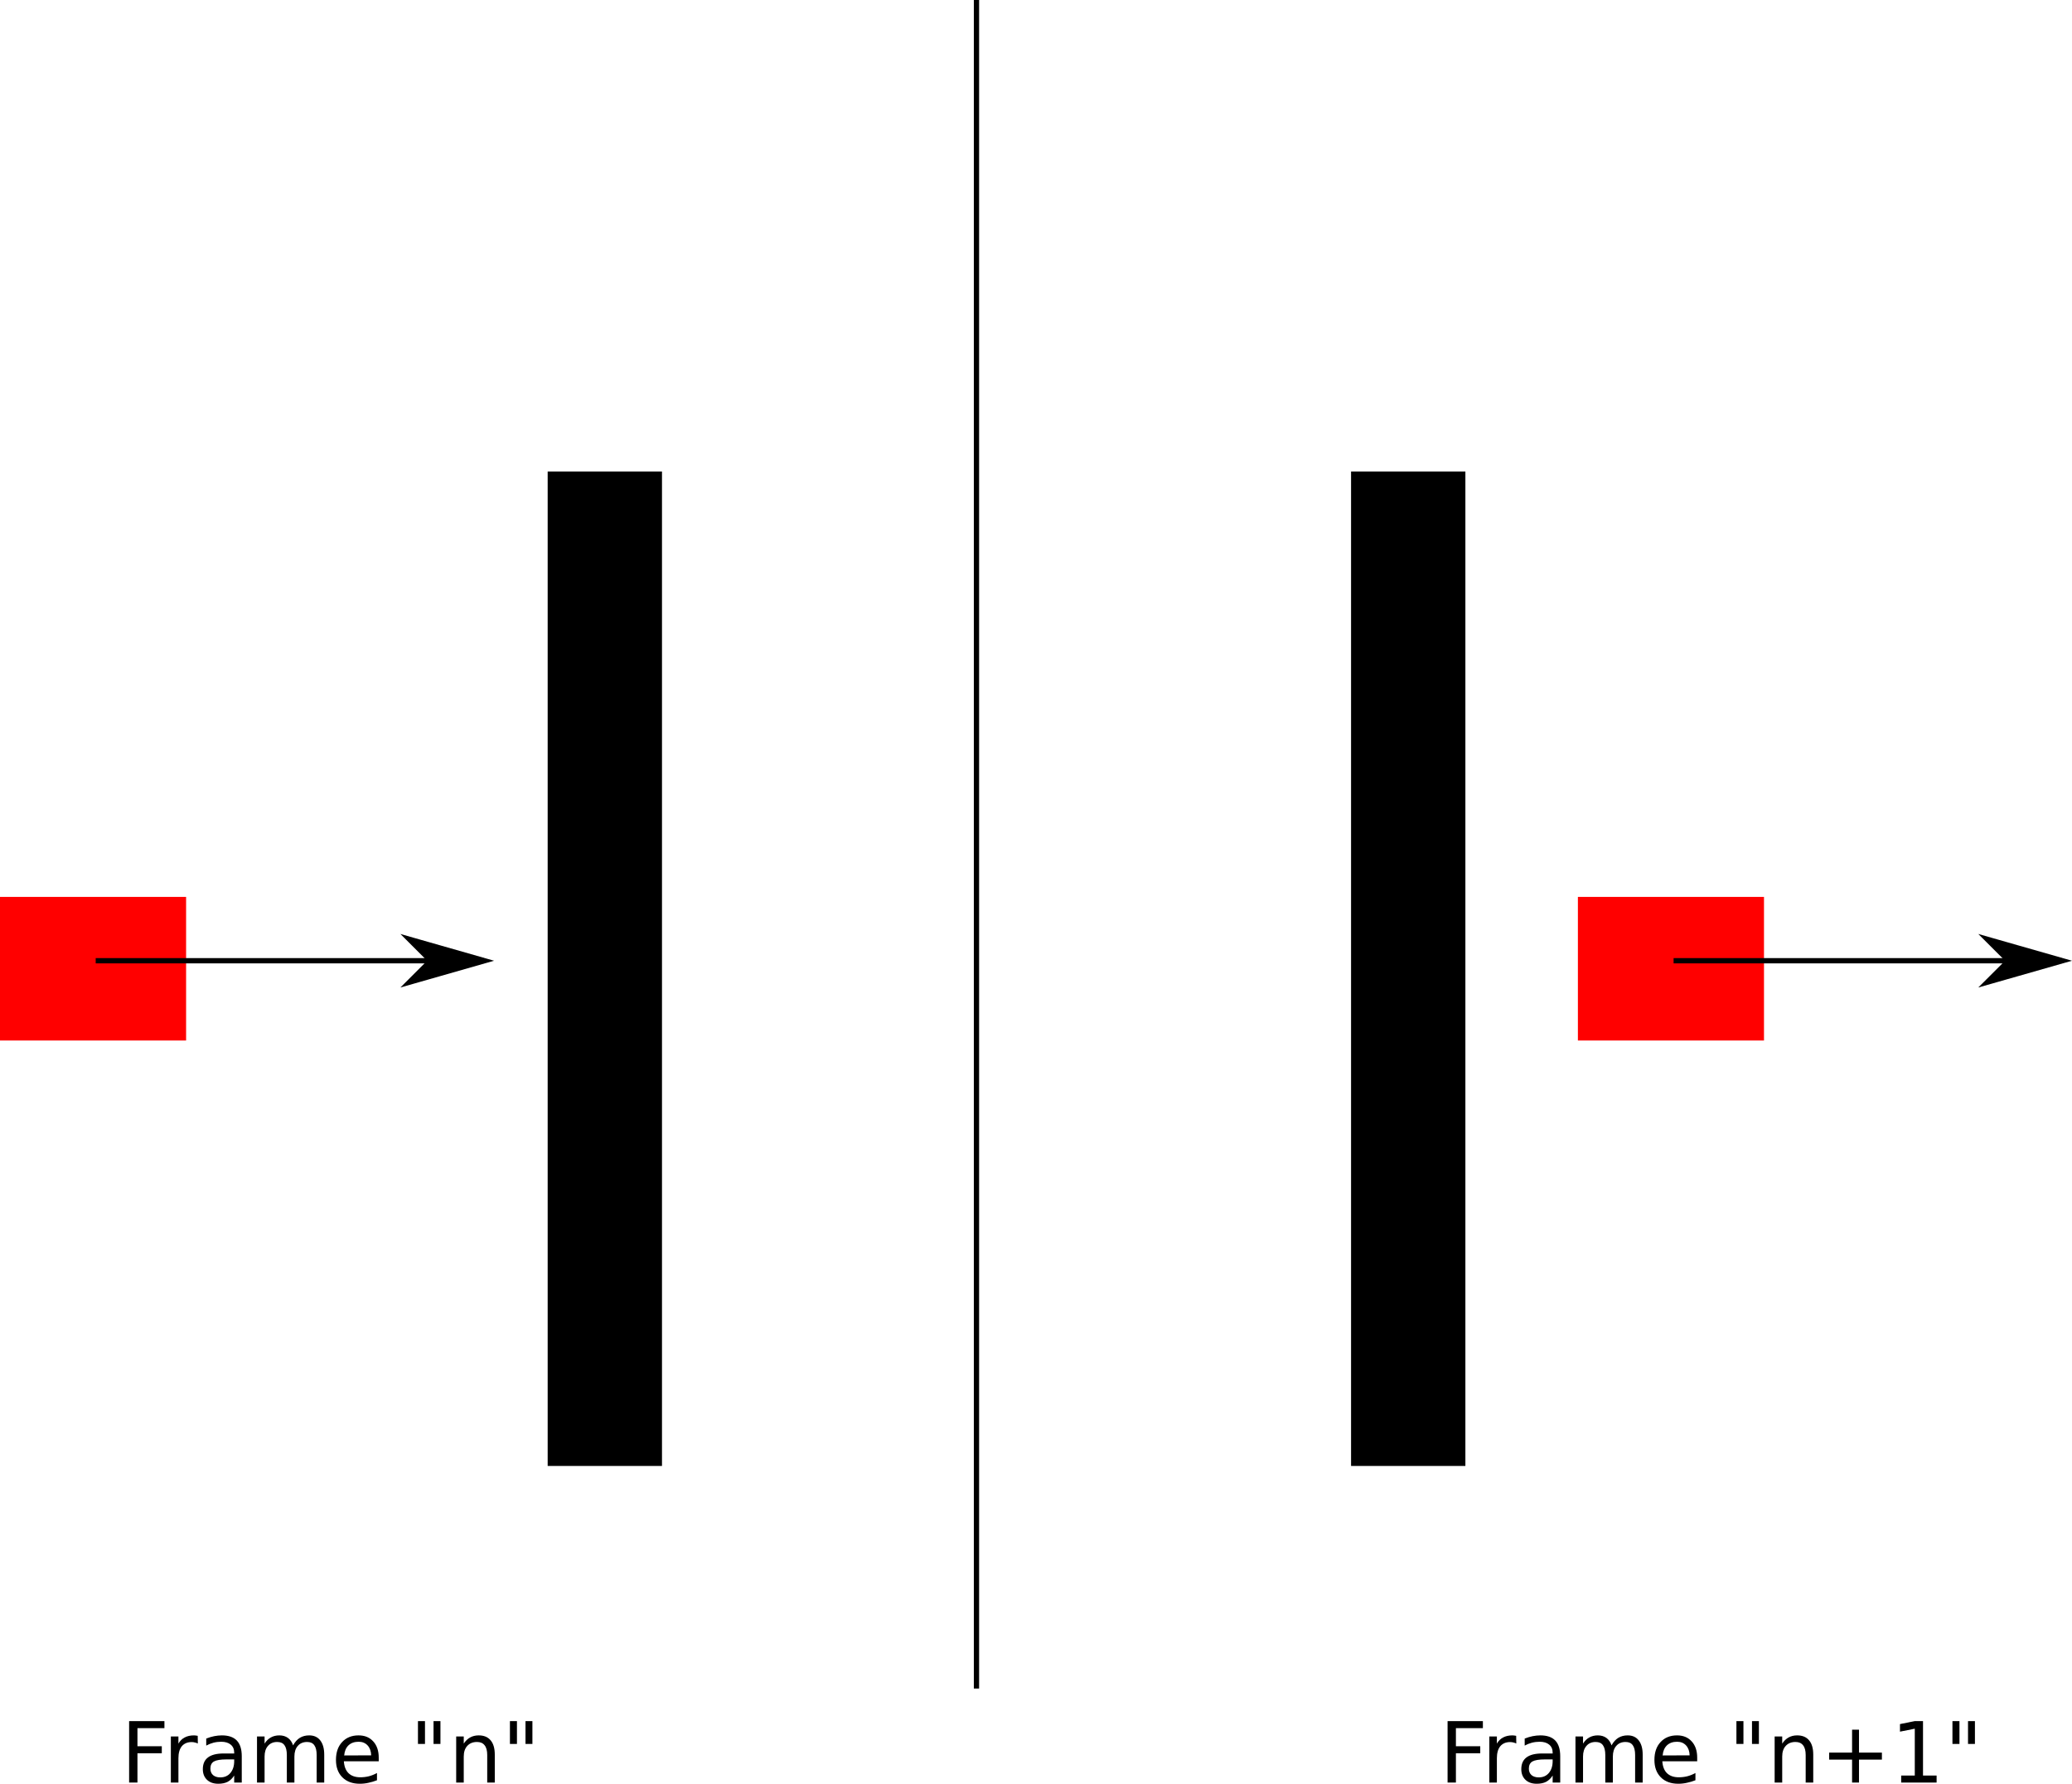
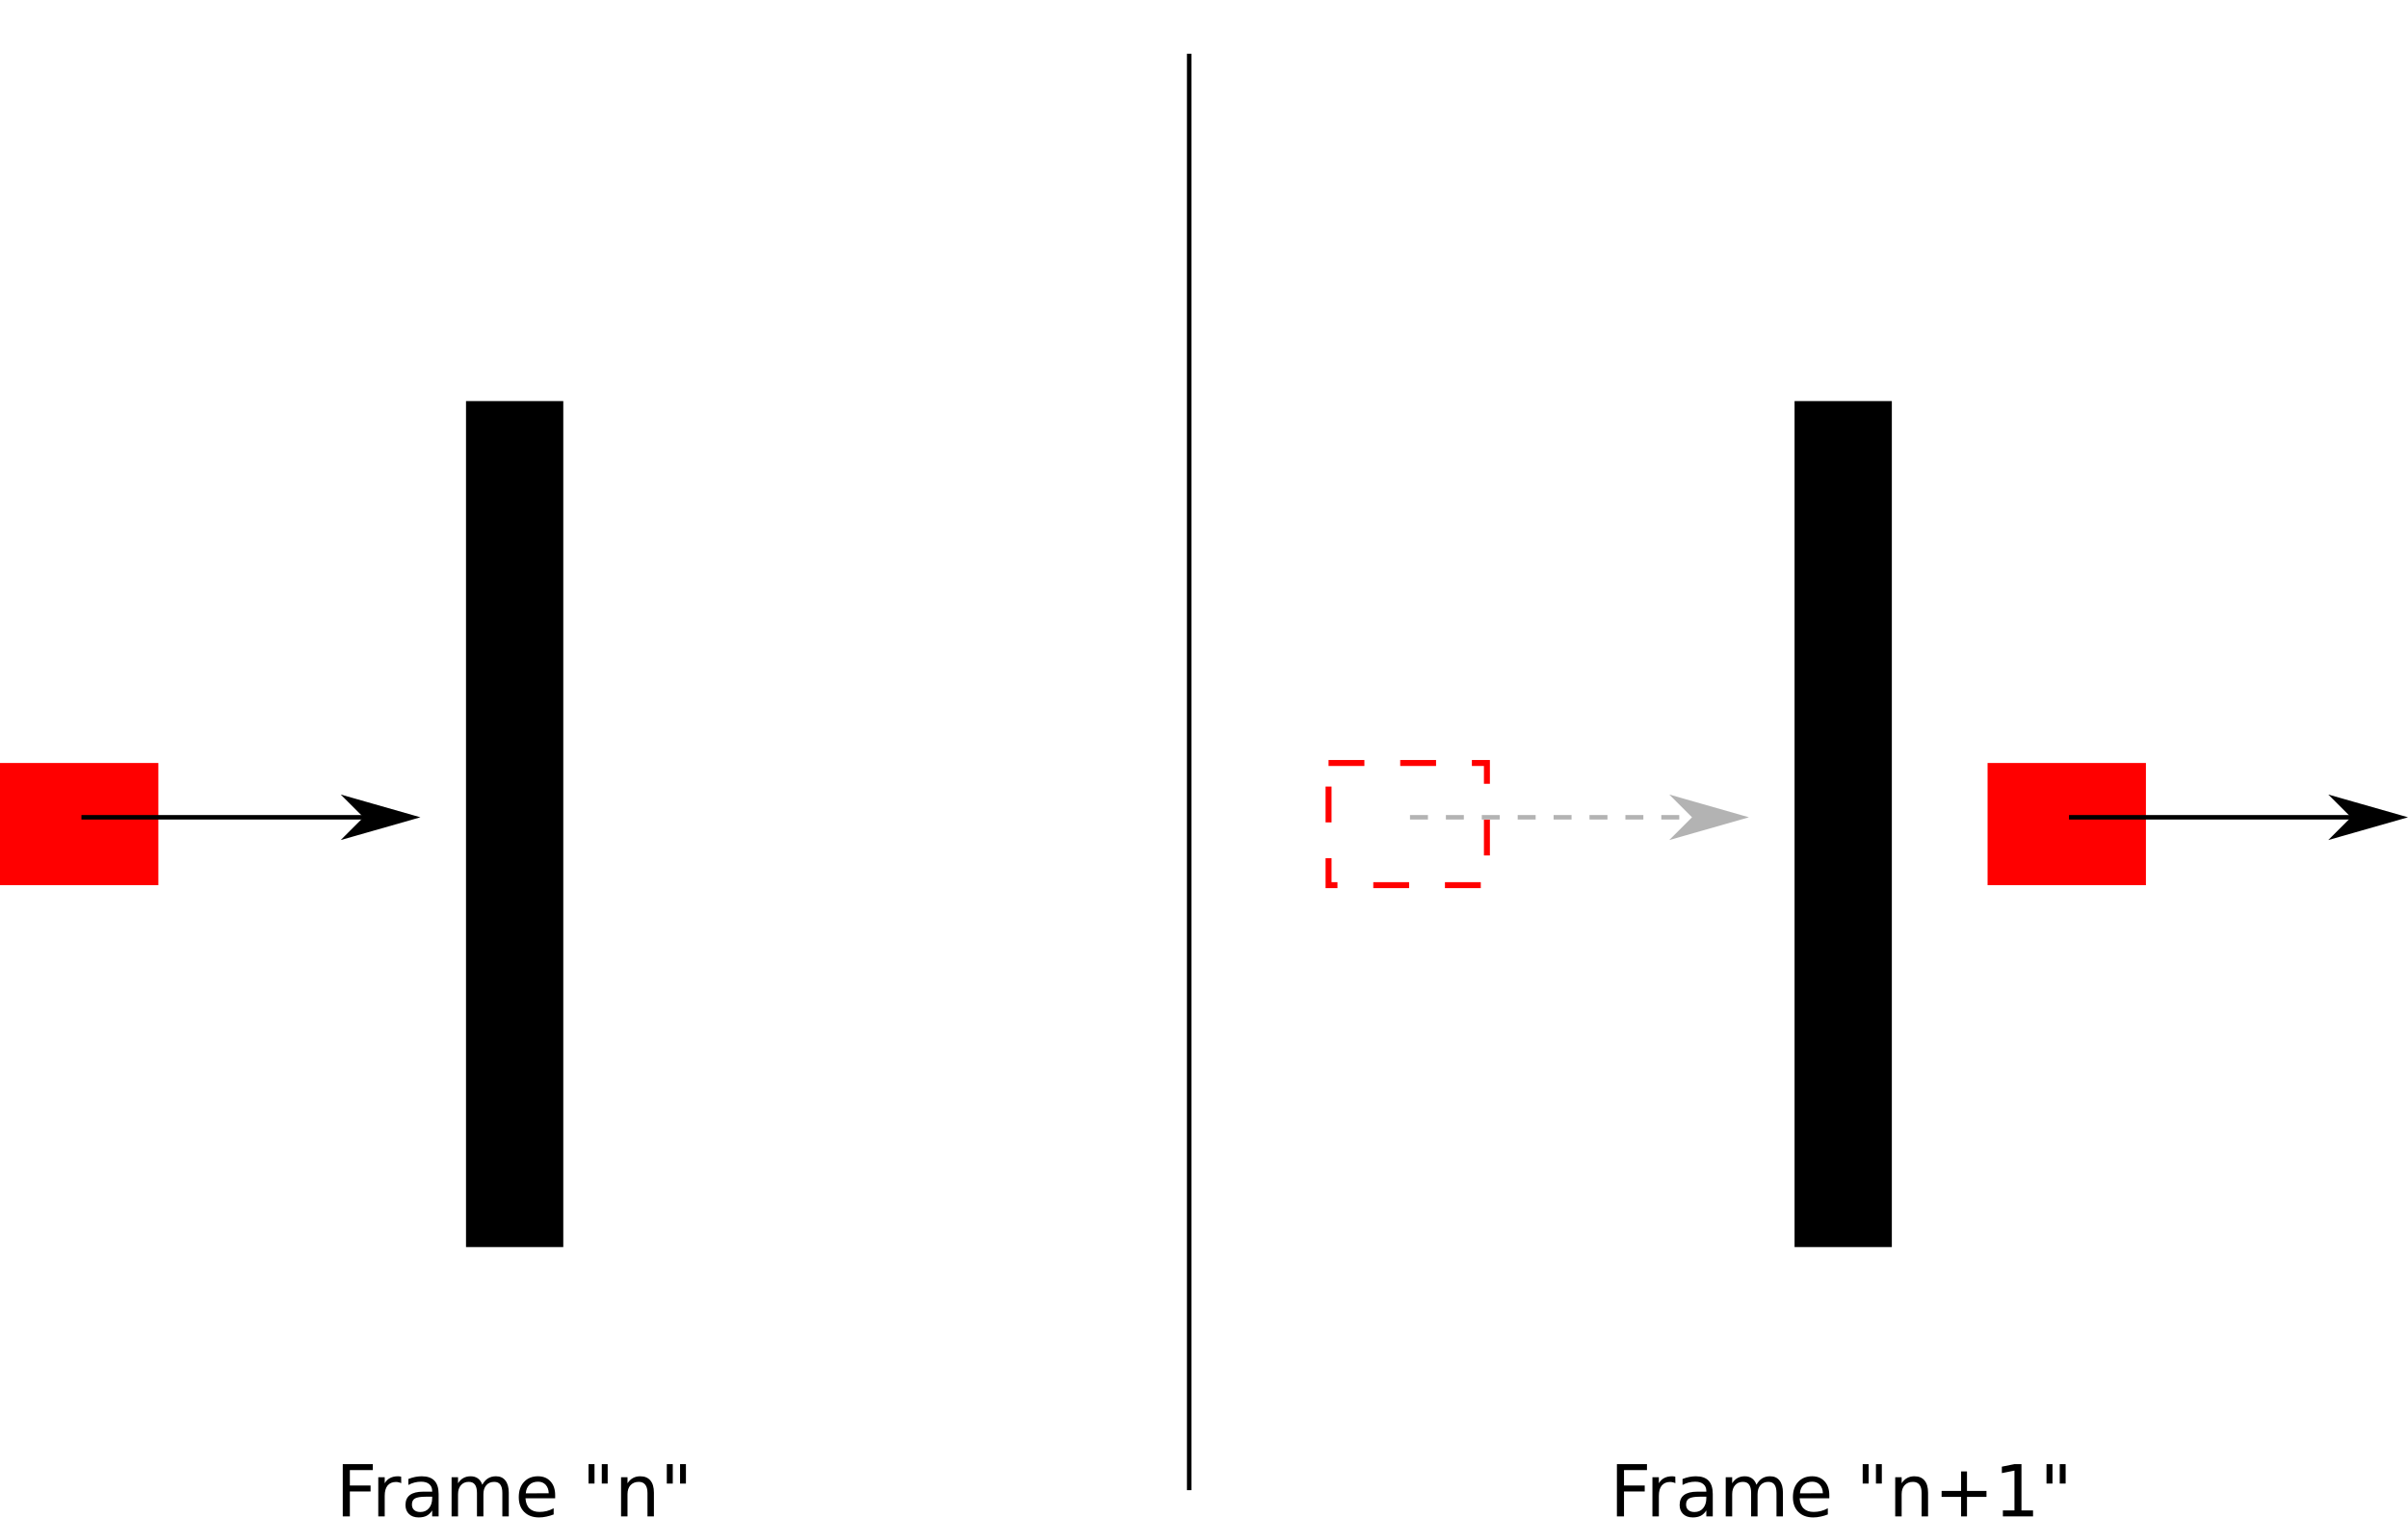
- <svg xmlns="http://www.w3.org/2000/svg" xmlns:xlink="http://www.w3.org/1999/xlink" width="295.231pt" height="254.098pt" viewBox="0 0 295.231 254.098" version="1.1">
-   <defs>
-     <g>
+ <svg xmlns="http://www.w3.org/2000/svg" xmlns:xlink="http://www.w3.org/1999/xlink" width="403.23pt" height="254.098pt" viewBox="0 0 403.23 254.098" version="1.1" id="svg123">
+   <defs id="defs46">
+     <g id="g35">
      <symbol overflow="visible" id="glyph0-0">
-         <path style="stroke:none;" d="M 0.594 2.125 L 0.594 -8.469 L 6.594 -8.469 L 6.594 2.125 Z M 1.266 1.453 L 5.938 1.453 L 5.938 -7.781 L 1.266 -7.781 Z M 1.266 1.453 " />
+         <path style="stroke:none" d="M 0.594,2.125 V -8.469 h 6 V 2.125 Z M 1.266,1.453 H 5.938 V -7.781 H 1.266 Z m 0,0" id="path2" />
      </symbol>
      <symbol overflow="visible" id="glyph0-1">
-         <path style="stroke:none;" d="M 1.172 -8.75 L 6.203 -8.75 L 6.203 -7.75 L 2.359 -7.75 L 2.359 -5.172 L 5.828 -5.172 L 5.828 -4.172 L 2.359 -4.172 L 2.359 0 L 1.172 0 Z M 1.172 -8.75 " />
+         <path style="stroke:none" d="m 1.172,-8.75 h 5.031 v 1 h -3.844 v 2.578 h 3.469 v 1 H 2.359 V 0 h -1.188 z m 0,0" id="path5" />
      </symbol>
      <symbol overflow="visible" id="glyph0-2">
-         <path style="stroke:none;" d="M 4.938 -5.562 C 4.812 -5.625 4.676 -5.672 4.531 -5.703 C 4.395 -5.742 4.238 -5.766 4.062 -5.766 C 3.457 -5.766 2.988 -5.566 2.656 -5.172 C 2.332 -4.773 2.172 -4.203 2.172 -3.453 L 2.172 0 L 1.094 0 L 1.094 -6.562 L 2.172 -6.562 L 2.172 -5.547 C 2.398 -5.941 2.695 -6.234 3.062 -6.422 C 3.426 -6.617 3.867 -6.719 4.391 -6.719 C 4.461 -6.719 4.539 -6.711 4.625 -6.703 C 4.719 -6.691 4.816 -6.676 4.922 -6.656 Z M 4.938 -5.562 " />
+         <path style="stroke:none" d="M 4.938,-5.562 C 4.812,-5.625 4.676,-5.672 4.531,-5.703 c -0.137,-0.039 -0.293,-0.062 -0.469,-0.062 -0.605,0 -1.074,0.199 -1.406,0.594 -0.324,0.398 -0.484,0.969 -0.484,1.719 V 0 H 1.094 v -6.562 h 1.078 v 1.016 c 0.227,-0.395 0.523,-0.688 0.891,-0.875 0.363,-0.195 0.805,-0.297 1.328,-0.297 0.07,0 0.148,0.008 0.234,0.016 0.094,0.012 0.191,0.027 0.297,0.047 z m 0,0" id="path8" />
      </symbol>
      <symbol overflow="visible" id="glyph0-3">
-         <path style="stroke:none;" d="M 4.109 -3.297 C 3.242 -3.297 2.641 -3.195 2.297 -3 C 1.961 -2.801 1.797 -2.461 1.797 -1.984 C 1.797 -1.598 1.922 -1.289 2.172 -1.062 C 2.43 -0.844 2.773 -0.734 3.203 -0.734 C 3.805 -0.734 4.285 -0.941 4.641 -1.359 C 5.004 -1.785 5.188 -2.352 5.188 -3.062 L 5.188 -3.297 Z M 6.266 -3.75 L 6.266 0 L 5.188 0 L 5.188 -1 C 4.938 -0.602 4.629 -0.305 4.266 -0.109 C 3.898 0.078 3.453 0.172 2.922 0.172 C 2.242 0.172 1.707 -0.016 1.312 -0.391 C 0.914 -0.773 0.719 -1.281 0.719 -1.906 C 0.719 -2.645 0.961 -3.203 1.453 -3.578 C 1.953 -3.953 2.691 -4.141 3.672 -4.141 L 5.188 -4.141 L 5.188 -4.25 C 5.188 -4.75 5.02 -5.133 4.688 -5.406 C 4.363 -5.676 3.91 -5.812 3.328 -5.812 C 2.953 -5.812 2.582 -5.766 2.219 -5.672 C 1.863 -5.578 1.523 -5.441 1.203 -5.266 L 1.203 -6.266 C 1.598 -6.422 1.977 -6.535 2.344 -6.609 C 2.719 -6.68 3.082 -6.719 3.438 -6.719 C 4.383 -6.719 5.094 -6.473 5.562 -5.984 C 6.031 -5.492 6.266 -4.75 6.266 -3.75 Z M 6.266 -3.75 " />
+         <path style="stroke:none" d="m 4.109,-3.297 c -0.867,0 -1.469,0.102 -1.812,0.297 -0.336,0.199 -0.5,0.539 -0.5,1.016 0,0.387 0.125,0.695 0.375,0.922 0.258,0.219 0.602,0.328 1.031,0.328 0.602,0 1.082,-0.207 1.438,-0.625 C 5.004,-1.785 5.188,-2.352 5.188,-3.062 V -3.297 Z M 6.266,-3.75 V 0 H 5.188 v -1 c -0.25,0.398 -0.559,0.695 -0.922,0.891 -0.367,0.188 -0.812,0.281 -1.344,0.281 -0.68,0 -1.215,-0.188 -1.609,-0.562 C 0.914,-0.773 0.719,-1.281 0.719,-1.906 c 0,-0.738 0.242,-1.297 0.734,-1.672 0.5,-0.375 1.238,-0.562 2.219,-0.562 H 5.188 V -4.25 c 0,-0.5 -0.168,-0.883 -0.5,-1.156 C 4.363,-5.676 3.91,-5.812 3.328,-5.812 c -0.375,0 -0.746,0.047 -1.109,0.141 -0.355,0.094 -0.695,0.23 -1.016,0.406 v -1 c 0.395,-0.156 0.773,-0.27 1.141,-0.344 0.375,-0.07 0.738,-0.109 1.094,-0.109 0.945,0 1.656,0.246 2.125,0.734 C 6.031,-5.492 6.266,-4.75 6.266,-3.75 Z m 0,0" id="path11" />
      </symbol>
      <symbol overflow="visible" id="glyph0-4">
-         <path style="stroke:none;" d="M 6.234 -5.297 C 6.504 -5.785 6.828 -6.145 7.203 -6.375 C 7.578 -6.602 8.02 -6.719 8.531 -6.719 C 9.219 -6.719 9.742 -6.477 10.109 -6 C 10.484 -5.52 10.672 -4.844 10.672 -3.969 L 10.672 0 L 9.594 0 L 9.594 -3.922 C 9.594 -4.555 9.477 -5.023 9.25 -5.328 C 9.031 -5.629 8.691 -5.781 8.234 -5.781 C 7.672 -5.781 7.227 -5.594 6.906 -5.219 C 6.582 -4.852 6.422 -4.348 6.422 -3.703 L 6.422 0 L 5.344 0 L 5.344 -3.922 C 5.344 -4.555 5.227 -5.023 5 -5.328 C 4.781 -5.629 4.438 -5.781 3.969 -5.781 C 3.414 -5.781 2.977 -5.594 2.656 -5.219 C 2.332 -4.852 2.172 -4.348 2.172 -3.703 L 2.172 0 L 1.094 0 L 1.094 -6.562 L 2.172 -6.562 L 2.172 -5.547 C 2.422 -5.941 2.719 -6.234 3.062 -6.422 C 3.406 -6.617 3.812 -6.719 4.281 -6.719 C 4.758 -6.719 5.164 -6.598 5.5 -6.359 C 5.832 -6.117 6.078 -5.766 6.234 -5.297 Z M 6.234 -5.297 " />
+         <path style="stroke:none" d="m 6.234,-5.297 c 0.27,-0.488 0.594,-0.848 0.969,-1.078 0.375,-0.227 0.816,-0.344 1.328,-0.344 0.688,0 1.211,0.242 1.578,0.719 0.375,0.48 0.562,1.156 0.562,2.031 V 0 H 9.594 V -3.922 C 9.594,-4.555 9.477,-5.023 9.25,-5.328 9.031,-5.629 8.691,-5.781 8.234,-5.781 c -0.562,0 -1.008,0.188 -1.328,0.562 -0.324,0.367 -0.484,0.871 -0.484,1.516 V 0 H 5.344 V -3.922 C 5.344,-4.555 5.227,-5.023 5,-5.328 4.781,-5.629 4.438,-5.781 3.969,-5.781 c -0.555,0 -0.992,0.188 -1.312,0.562 -0.324,0.367 -0.484,0.871 -0.484,1.516 V 0 H 1.094 v -6.562 h 1.078 v 1.016 c 0.25,-0.395 0.547,-0.688 0.891,-0.875 0.344,-0.195 0.75,-0.297 1.219,-0.297 0.477,0 0.883,0.121 1.219,0.359 0.332,0.242 0.578,0.594 0.734,1.062 z m 0,0" id="path14" />
      </symbol>
      <symbol overflow="visible" id="glyph0-5">
-         <path style="stroke:none;" d="M 6.75 -3.547 L 6.75 -3.031 L 1.781 -3.031 C 1.832 -2.281 2.055 -1.711 2.453 -1.328 C 2.859 -0.941 3.414 -0.75 4.125 -0.75 C 4.539 -0.75 4.941 -0.797 5.328 -0.891 C 5.723 -0.992 6.113 -1.148 6.5 -1.359 L 6.5 -0.328 C 6.102 -0.172 5.703 -0.051 5.297 0.031 C 4.891 0.125 4.477 0.172 4.062 0.172 C 3.02 0.172 2.191 -0.129 1.578 -0.734 C 0.961 -1.348 0.656 -2.176 0.656 -3.219 C 0.656 -4.289 0.945 -5.141 1.531 -5.766 C 2.113 -6.398 2.895 -6.719 3.875 -6.719 C 4.758 -6.719 5.457 -6.43 5.969 -5.859 C 6.488 -5.297 6.75 -4.523 6.75 -3.547 Z M 5.672 -3.875 C 5.66 -4.457 5.492 -4.926 5.172 -5.281 C 4.848 -5.633 4.422 -5.812 3.891 -5.812 C 3.285 -5.812 2.801 -5.641 2.438 -5.297 C 2.082 -4.953 1.879 -4.473 1.828 -3.859 Z M 5.672 -3.875 " />
+         <path style="stroke:none" d="M 6.75,-3.547 V -3.031 H 1.781 c 0.051,0.75 0.273,1.32 0.672,1.703 C 2.859,-0.941 3.414,-0.75 4.125,-0.75 4.539,-0.75 4.941,-0.797 5.328,-0.891 5.723,-0.992 6.113,-1.148 6.5,-1.359 v 1.031 C 6.102,-0.172 5.703,-0.051 5.297,0.031 4.891,0.125 4.477,0.172 4.062,0.172 c -1.043,0 -1.871,-0.301 -2.484,-0.906 C 0.961,-1.348 0.656,-2.176 0.656,-3.219 c 0,-1.07 0.289,-1.922 0.875,-2.547 0.582,-0.633 1.363,-0.953 2.344,-0.953 0.883,0 1.582,0.289 2.094,0.859 0.52,0.562 0.781,1.336 0.781,2.312 z M 5.672,-3.875 c -0.012,-0.582 -0.18,-1.051 -0.5,-1.406 -0.324,-0.352 -0.75,-0.531 -1.281,-0.531 -0.605,0 -1.09,0.172 -1.453,0.516 -0.355,0.344 -0.559,0.824 -0.609,1.438 z m 0,0" id="path17" />
      </symbol>
      <symbol overflow="visible" id="glyph0-6">
-         <path style="stroke:none;" d="" />
+         <path style="stroke:none" d="" id="path20" />
      </symbol>
      <symbol overflow="visible" id="glyph0-7">
-         <path style="stroke:none;" d="M 2.156 -8.75 L 2.156 -5.5 L 1.156 -5.5 L 1.156 -8.75 Z M 4.359 -8.75 L 4.359 -5.5 L 3.375 -5.5 L 3.375 -8.75 Z M 4.359 -8.75 " />
+         <path style="stroke:none" d="m 2.156,-8.75 v 3.25 h -1 v -3.25 z m 2.203,0 V -5.5 H 3.375 v -3.25 z m 0,0" id="path23" />
      </symbol>
      <symbol overflow="visible" id="glyph0-8">
-         <path style="stroke:none;" d="M 6.594 -3.969 L 6.594 0 L 5.516 0 L 5.516 -3.922 C 5.516 -4.547 5.391 -5.008 5.141 -5.312 C 4.898 -5.625 4.539 -5.781 4.062 -5.781 C 3.477 -5.781 3.016 -5.594 2.672 -5.219 C 2.336 -4.852 2.172 -4.348 2.172 -3.703 L 2.172 0 L 1.094 0 L 1.094 -6.562 L 2.172 -6.562 L 2.172 -5.547 C 2.43 -5.941 2.734 -6.234 3.078 -6.422 C 3.43 -6.617 3.836 -6.719 4.297 -6.719 C 5.047 -6.719 5.613 -6.484 6 -6.016 C 6.395 -5.555 6.594 -4.875 6.594 -3.969 Z M 6.594 -3.969 " />
+         <path style="stroke:none" d="M 6.594,-3.969 V 0 H 5.516 v -3.922 c 0,-0.625 -0.125,-1.086 -0.375,-1.391 C 4.898,-5.625 4.539,-5.781 4.062,-5.781 c -0.586,0 -1.047,0.188 -1.391,0.562 -0.336,0.367 -0.5,0.871 -0.5,1.516 V 0 H 1.094 v -6.562 h 1.078 v 1.016 c 0.258,-0.395 0.562,-0.688 0.906,-0.875 0.352,-0.195 0.758,-0.297 1.219,-0.297 0.75,0 1.316,0.234 1.703,0.703 0.395,0.461 0.594,1.141 0.594,2.047 z m 0,0" id="path26" />
      </symbol>
      <symbol overflow="visible" id="glyph0-9">
-         <path style="stroke:none;" d="M 5.516 -7.531 L 5.516 -4.266 L 8.781 -4.266 L 8.781 -3.266 L 5.516 -3.266 L 5.516 0 L 4.531 0 L 4.531 -3.266 L 1.266 -3.266 L 1.266 -4.266 L 4.531 -4.266 L 4.531 -7.531 Z M 5.516 -7.531 " />
+         <path style="stroke:none" d="m 5.516,-7.531 v 3.266 H 8.781 v 1 H 5.516 V 0 H 4.531 V -3.266 H 1.266 v -1 H 4.531 V -7.531 Z m 0,0" id="path29" />
      </symbol>
      <symbol overflow="visible" id="glyph0-10">
-         <path style="stroke:none;" d="M 1.484 -1 L 3.422 -1 L 3.422 -7.672 L 1.312 -7.25 L 1.312 -8.328 L 3.406 -8.75 L 4.594 -8.75 L 4.594 -1 L 6.531 -1 L 6.531 0 L 1.484 0 Z M 1.484 -1 " />
+         <path style="stroke:none" d="m 1.484,-1 h 1.938 V -7.672 L 1.312,-7.25 V -8.328 L 3.406,-8.75 h 1.188 V -1 h 1.938 V 0 H 1.484 Z m 0,0" id="path32" />
      </symbol>
    </g>
    <clipPath id="clip1">
-       <path d="M 24 245 L 76 245 L 76 254.098 L 24 254.098 Z M 24 245 " />
+       <path d="m 24,245 h 52 v 9.098 H 24 Z m 0,0" id="path37" />
    </clipPath>
    <clipPath id="clip2">
-       <path d="M 212 245 L 282 245 L 282 254.098 L 212 254.098 Z M 212 245 " />
+       <path d="m 212,245 h 70 v 9.098 h -70 z m 0,0" id="path40" />
    </clipPath>
    <clipPath id="clip3">
-       <path d="M 278 129 L 295.23 129 L 295.23 145 L 278 145 Z M 278 129 " />
+       <path d="m 278,129 h 17.23 v 16 H 278 Z m 0,0" id="path43" />
+     </clipPath>
+     <clipPath id="clip2-3">
+       <path d="m 212,245 h 70 v 9.098 h -70 z m 0,0" id="path40-5" />
+     </clipPath>
+     <clipPath id="clip3-6">
+       <path d="m 278,129 h 17.23 v 16 H 278 Z m 0,0" id="path43-2" />
    </clipPath>
  </defs>
-   <g id="surface1">
-     <path style=" stroke:none;fill-rule:nonzero;fill:rgb(0%,0%,0%);fill-opacity:1;" d="M 78.035 67.164 L 94.324 67.164 L 94.324 208.828 L 78.035 208.828 Z M 78.035 67.164 " />
-     <path style=" stroke:none;fill-rule:nonzero;fill:rgb(100%,0%,0%);fill-opacity:1;" d="M 0 127.766 L 26.516 127.766 L 26.516 148.223 L 0 148.223 Z M 0 127.766 " />
-     <path style="fill:none;stroke-width:0.751;stroke-linecap:butt;stroke-linejoin:miter;stroke:rgb(0%,0%,0%);stroke-opacity:1;stroke-miterlimit:4;" d="M 13.637 136.859 L 68.941 136.859 " />
-     <path style="fill-rule:evenodd;fill:rgb(0%,0%,0%);fill-opacity:1;stroke-width:0.801;stroke-linecap:butt;stroke-linejoin:miter;stroke:rgb(0%,0%,0%);stroke-opacity:1;stroke-miterlimit:4;" d="M -61.43 -136.859 L -58.426 -139.863 L -68.941 -136.859 L -58.426 -133.855 Z M -61.43 -136.859 " transform="matrix(-1,0,0,-1,0,0)" />
-     <g style="fill:rgb(0%,0%,0%);fill-opacity:1;">
-       <use xlink:href="#glyph0-1" x="17.226" y="253.928" />
+   <path style="fill:#000000;fill-opacity:1;fill-rule:nonzero;stroke:none" d="M 78.035,67.164 H 94.324 V 208.828 H 78.035 Z m 0,0" id="path48" />
+   <path style="fill:#ff0000;fill-opacity:1;fill-rule:nonzero;stroke:none" d="m 0,127.766 h 26.516 v 20.457 H 0 Z m 0,0" id="path50" />
+   <path style="fill:none;stroke:#000000;stroke-width:0.751;stroke-linecap:butt;stroke-linejoin:miter;stroke-miterlimit:4;stroke-opacity:1" d="M 13.637,136.859 H 68.941" id="path52" />
+   <path style="fill:#000000;fill-opacity:1;fill-rule:evenodd;stroke:#000000;stroke-width:0.801;stroke-linecap:butt;stroke-linejoin:miter;stroke-miterlimit:4;stroke-opacity:1" d="m 61.43,136.859 -3.004,3.004 10.516,-3.004 -10.516,-3.004 z m 0,0" id="path54" />
+   <g id="g1161" transform="translate(39)">
+     <g style="fill:#000000;fill-opacity:1" id="g58">
+       <use xlink:href="#glyph0-1" x="17.226" y="253.928" id="use56" width="100%" height="100%" />
    </g>
-     <g clip-path="url(#clip1)" clip-rule="nonzero">
-       <g style="fill:rgb(0%,0%,0%);fill-opacity:1;">
-         <use xlink:href="#glyph0-2" x="23.25" y="253.928" />
-         <use xlink:href="#glyph0-3" x="28.182" y="253.928" />
-         <use xlink:href="#glyph0-4" x="35.526" y="253.928" />
-         <use xlink:href="#glyph0-5" x="47.214" y="253.928" />
-         <use xlink:href="#glyph0-6" x="54.594" y="253.928" />
-         <use xlink:href="#glyph0-7" x="58.398" y="253.928" />
-         <use xlink:href="#glyph0-8" x="63.906" y="253.928" />
-         <use xlink:href="#glyph0-7" x="71.502" y="253.928" />
+     <g clip-path="url(#clip1)" clip-rule="nonzero" id="g78">
+       <g style="fill:#000000;fill-opacity:1" id="g76">
+         <use xlink:href="#glyph0-2" x="23.25" y="253.928" id="use60" width="100%" height="100%" />
+         <use xlink:href="#glyph0-3" x="28.182" y="253.928" id="use62" width="100%" height="100%" />
+         <use xlink:href="#glyph0-4" x="35.526" y="253.928" id="use64" width="100%" height="100%" />
+         <use xlink:href="#glyph0-5" x="47.214" y="253.928" id="use66" width="100%" height="100%" />
+         <use xlink:href="#glyph0-6" x="54.594" y="253.928" id="use68" width="100%" height="100%" />
+         <use xlink:href="#glyph0-7" x="58.398" y="253.928" id="use70" width="100%" height="100%" />
+         <use xlink:href="#glyph0-8" x="63.906" y="253.928" id="use72" width="100%" height="100%" />
+         <use xlink:href="#glyph0-7" x="71.502" y="253.928" id="use74" width="100%" height="100%" />
      </g>
    </g>
-     <g style="fill:rgb(0%,0%,0%);fill-opacity:1;">
-       <use xlink:href="#glyph0-1" x="205.088" y="253.928" />
+   </g>
+   <g id="g1147" transform="translate(-43.5)">
+     <g style="fill:#000000;fill-opacity:1" id="g82" transform="translate(108)">
+       <use xlink:href="#glyph0-1" x="205.088" y="253.928" id="use80" width="100%" height="100%" />
    </g>
-     <g clip-path="url(#clip2)" clip-rule="nonzero">
-       <g style="fill:rgb(0%,0%,0%);fill-opacity:1;">
-         <use xlink:href="#glyph0-2" x="211.112" y="253.928" />
-         <use xlink:href="#glyph0-3" x="216.044" y="253.928" />
-         <use xlink:href="#glyph0-4" x="223.388" y="253.928" />
-         <use xlink:href="#glyph0-5" x="235.076" y="253.928" />
-         <use xlink:href="#glyph0-6" x="242.456" y="253.928" />
-         <use xlink:href="#glyph0-7" x="246.26" y="253.928" />
-         <use xlink:href="#glyph0-8" x="251.768" y="253.928" />
-         <use xlink:href="#glyph0-9" x="259.364" y="253.928" />
-         <use xlink:href="#glyph0-10" x="269.408" y="253.928" />
-         <use xlink:href="#glyph0-7" x="277.04" y="253.928" />
+     <g clip-path="url(#clip2)" clip-rule="nonzero" id="g106" transform="translate(108)">
+       <g style="fill:#000000;fill-opacity:1" id="g104">
+         <use xlink:href="#glyph0-2" x="211.112" y="253.928" id="use84" width="100%" height="100%" />
+         <use xlink:href="#glyph0-3" x="216.044" y="253.928" id="use86" width="100%" height="100%" />
+         <use xlink:href="#glyph0-4" x="223.388" y="253.928" id="use88" width="100%" height="100%" />
+         <use xlink:href="#glyph0-5" x="235.076" y="253.928" id="use90" width="100%" height="100%" />
+         <use xlink:href="#glyph0-6" x="242.456" y="253.928" id="use92" width="100%" height="100%" />
+         <use xlink:href="#glyph0-7" x="246.26" y="253.928" id="use94" width="100%" height="100%" />
+         <use xlink:href="#glyph0-8" x="251.768" y="253.928" id="use96" width="100%" height="100%" />
+         <use xlink:href="#glyph0-9" x="259.364" y="253.928" id="use98" width="100%" height="100%" />
+         <use xlink:href="#glyph0-10" x="269.408" y="253.928" id="use100" width="100%" height="100%" />
+         <use xlink:href="#glyph0-7" x="277.04" y="253.928" id="use102" width="100%" height="100%" />
      </g>
    </g>
-     <path style="fill:none;stroke-width:0.75;stroke-linecap:butt;stroke-linejoin:miter;stroke:rgb(0%,0%,0%);stroke-opacity:1;stroke-miterlimit:4;" d="M 139.133 240.535 L 139.133 0 " />
-     <path style=" stroke:none;fill-rule:nonzero;fill:rgb(0%,0%,0%);fill-opacity:1;" d="M 192.508 67.164 L 208.797 67.164 L 208.797 208.828 L 192.508 208.828 Z M 192.508 67.164 " />
-     <path style=" stroke:none;fill-rule:nonzero;fill:rgb(100%,0%,0%);fill-opacity:1;" d="M 224.828 127.766 L 251.344 127.766 L 251.344 148.223 L 224.828 148.223 Z M 224.828 127.766 " />
-     <path style="fill:none;stroke-width:0.751;stroke-linecap:butt;stroke-linejoin:miter;stroke:rgb(0%,0%,0%);stroke-opacity:1;stroke-miterlimit:4;" d="M 238.465 136.859 L 293.773 136.859 " />
-     <path style=" stroke:none;fill-rule:evenodd;fill:rgb(0%,0%,0%);fill-opacity:1;" d="M 286.262 136.859 L 283.254 139.863 L 293.773 136.859 L 283.254 133.855 Z M 286.262 136.859 " />
-     <g clip-path="url(#clip3)" clip-rule="nonzero">
-       <path style="fill:none;stroke-width:0.801;stroke-linecap:butt;stroke-linejoin:miter;stroke:rgb(0%,0%,0%);stroke-opacity:1;stroke-miterlimit:4;" d="M -286.262 -136.859 L -283.254 -139.863 L -293.773 -136.859 L -283.254 -133.855 Z M -286.262 -136.859 " transform="matrix(-1,0,0,-1,0,0)" />
-     </g>
  </g>
+   <path style="fill:none;stroke:#000000;stroke-width:0.75;stroke-linecap:butt;stroke-linejoin:miter;stroke-miterlimit:4;stroke-opacity:1" d="M 199.133,249.535 V 9" id="path108" />
+   <path style="fill:#000000;fill-opacity:1;fill-rule:nonzero;stroke:none" d="m 300.508,67.164 h 16.289 V 208.828 h -16.289 z m 0,0" id="path110" />
+   <path style="fill:#ff0000;fill-opacity:1;fill-rule:nonzero;stroke:none" d="m 332.828,127.766 h 26.516 v 20.457 h -26.516 z m 0,0" id="path112" />
+   <path style="fill:none;stroke:#000000;stroke-width:0.751;stroke-linecap:butt;stroke-linejoin:miter;stroke-miterlimit:4;stroke-opacity:1" d="m 346.465,136.859 h 55.309" id="path114" />
+   <path style="fill:#000000;fill-opacity:1;fill-rule:evenodd;stroke:none" d="m 394.262,136.859 -3.008,3.004 10.52,-3.004 -10.52,-3.004 z m 0,0" id="path116" />
+   <g clip-path="url(#clip3)" clip-rule="nonzero" id="g120" transform="translate(108)">
+     <path style="fill:none;stroke:#000000;stroke-width:0.801;stroke-linecap:butt;stroke-linejoin:miter;stroke-miterlimit:4;stroke-opacity:1" d="m -286.262,-136.859 3.008,-3.004 -10.52,3.004 10.52,3.004 z m 0,0" transform="scale(-1)" id="path118" />
+   </g>
+   <path style="fill:none;fill-opacity:1;fill-rule:nonzero;stroke:#ff0000;stroke-width:1;stroke-miterlimit:4;stroke-dasharray:6, 6;stroke-dashoffset:0" d="m 222.473,127.766 h 26.516 v 20.457 h -26.516 z m 0,0" id="path50-6" />
+   <path style="fill:none;stroke:#b3b3b3;stroke-width:0.751;stroke-linecap:butt;stroke-linejoin:miter;stroke-miterlimit:4;stroke-dasharray:3.006, 3.006;stroke-dashoffset:0;stroke-opacity:1" d="m 236.109,136.859 h 55.305" id="path52-7" />
+   <path style="fill:#b3b3b3;fill-opacity:1;fill-rule:evenodd;stroke:#b3b3b3;stroke-width:0.801;stroke-linecap:butt;stroke-linejoin:miter;stroke-miterlimit:4;stroke-opacity:1" d="m 283.902,136.859 -3.004,3.004 10.516,-3.004 -10.516,-3.004 z m 0,0" id="path54-5" />
</svg>
